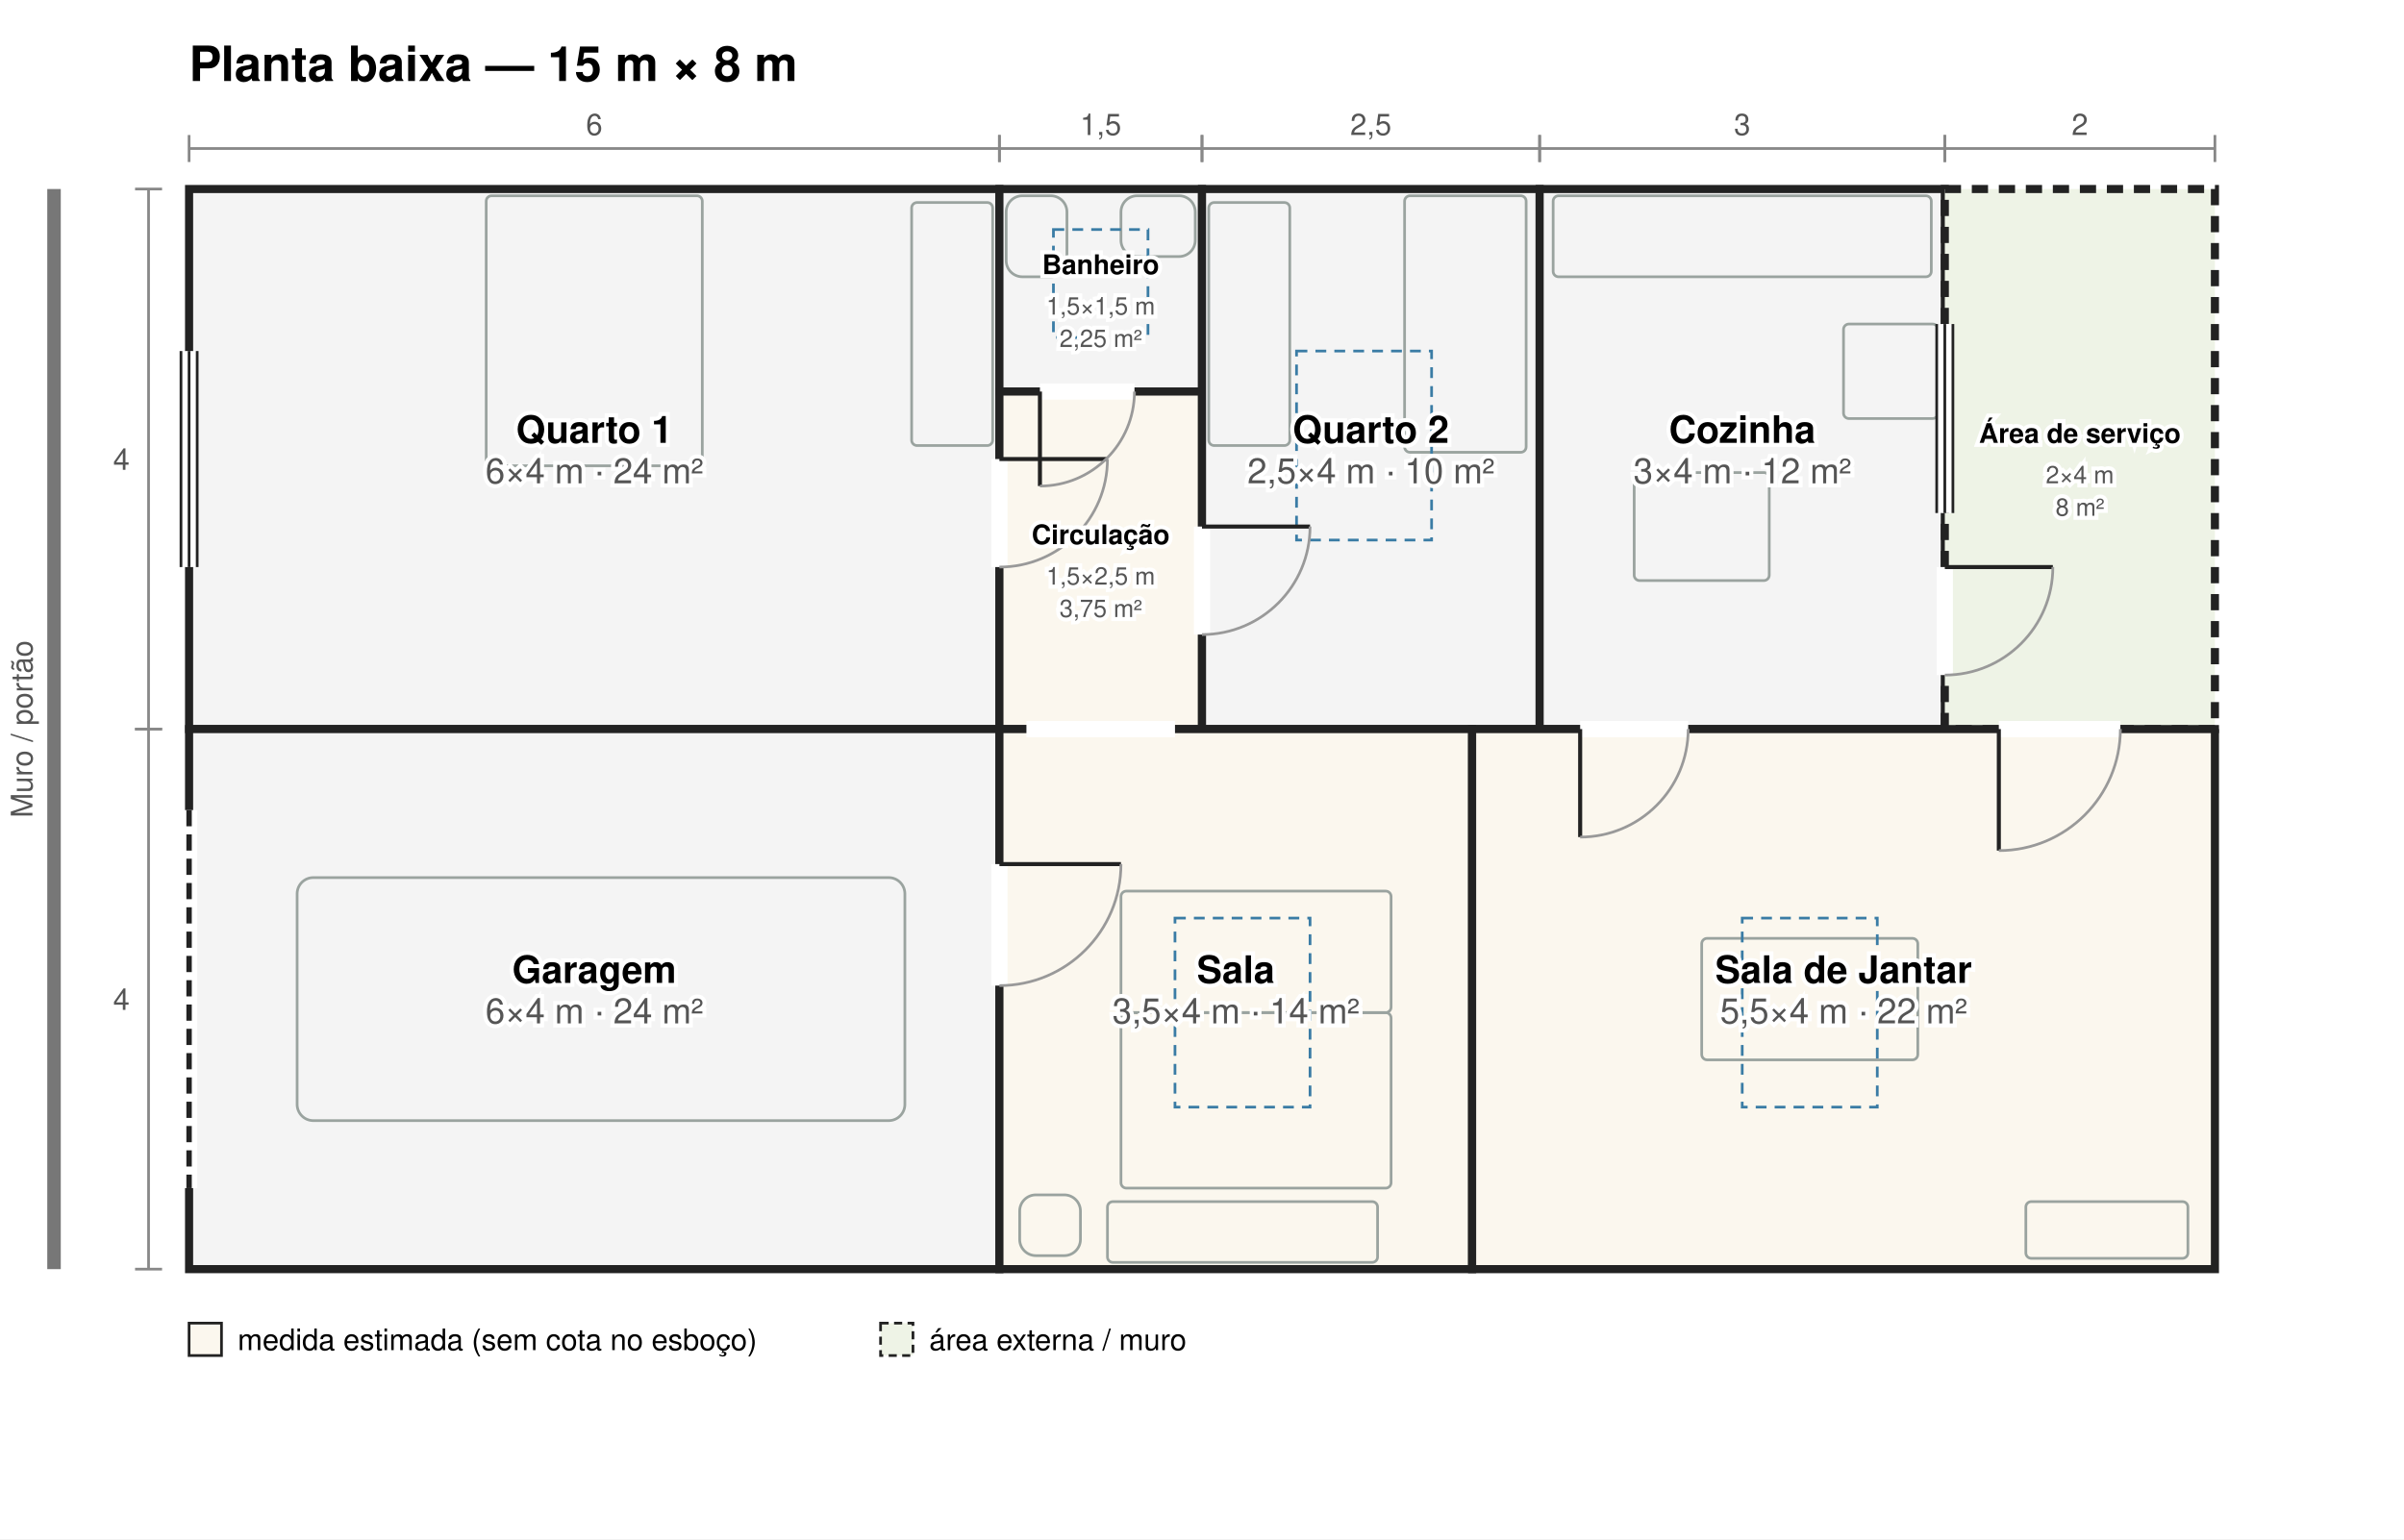
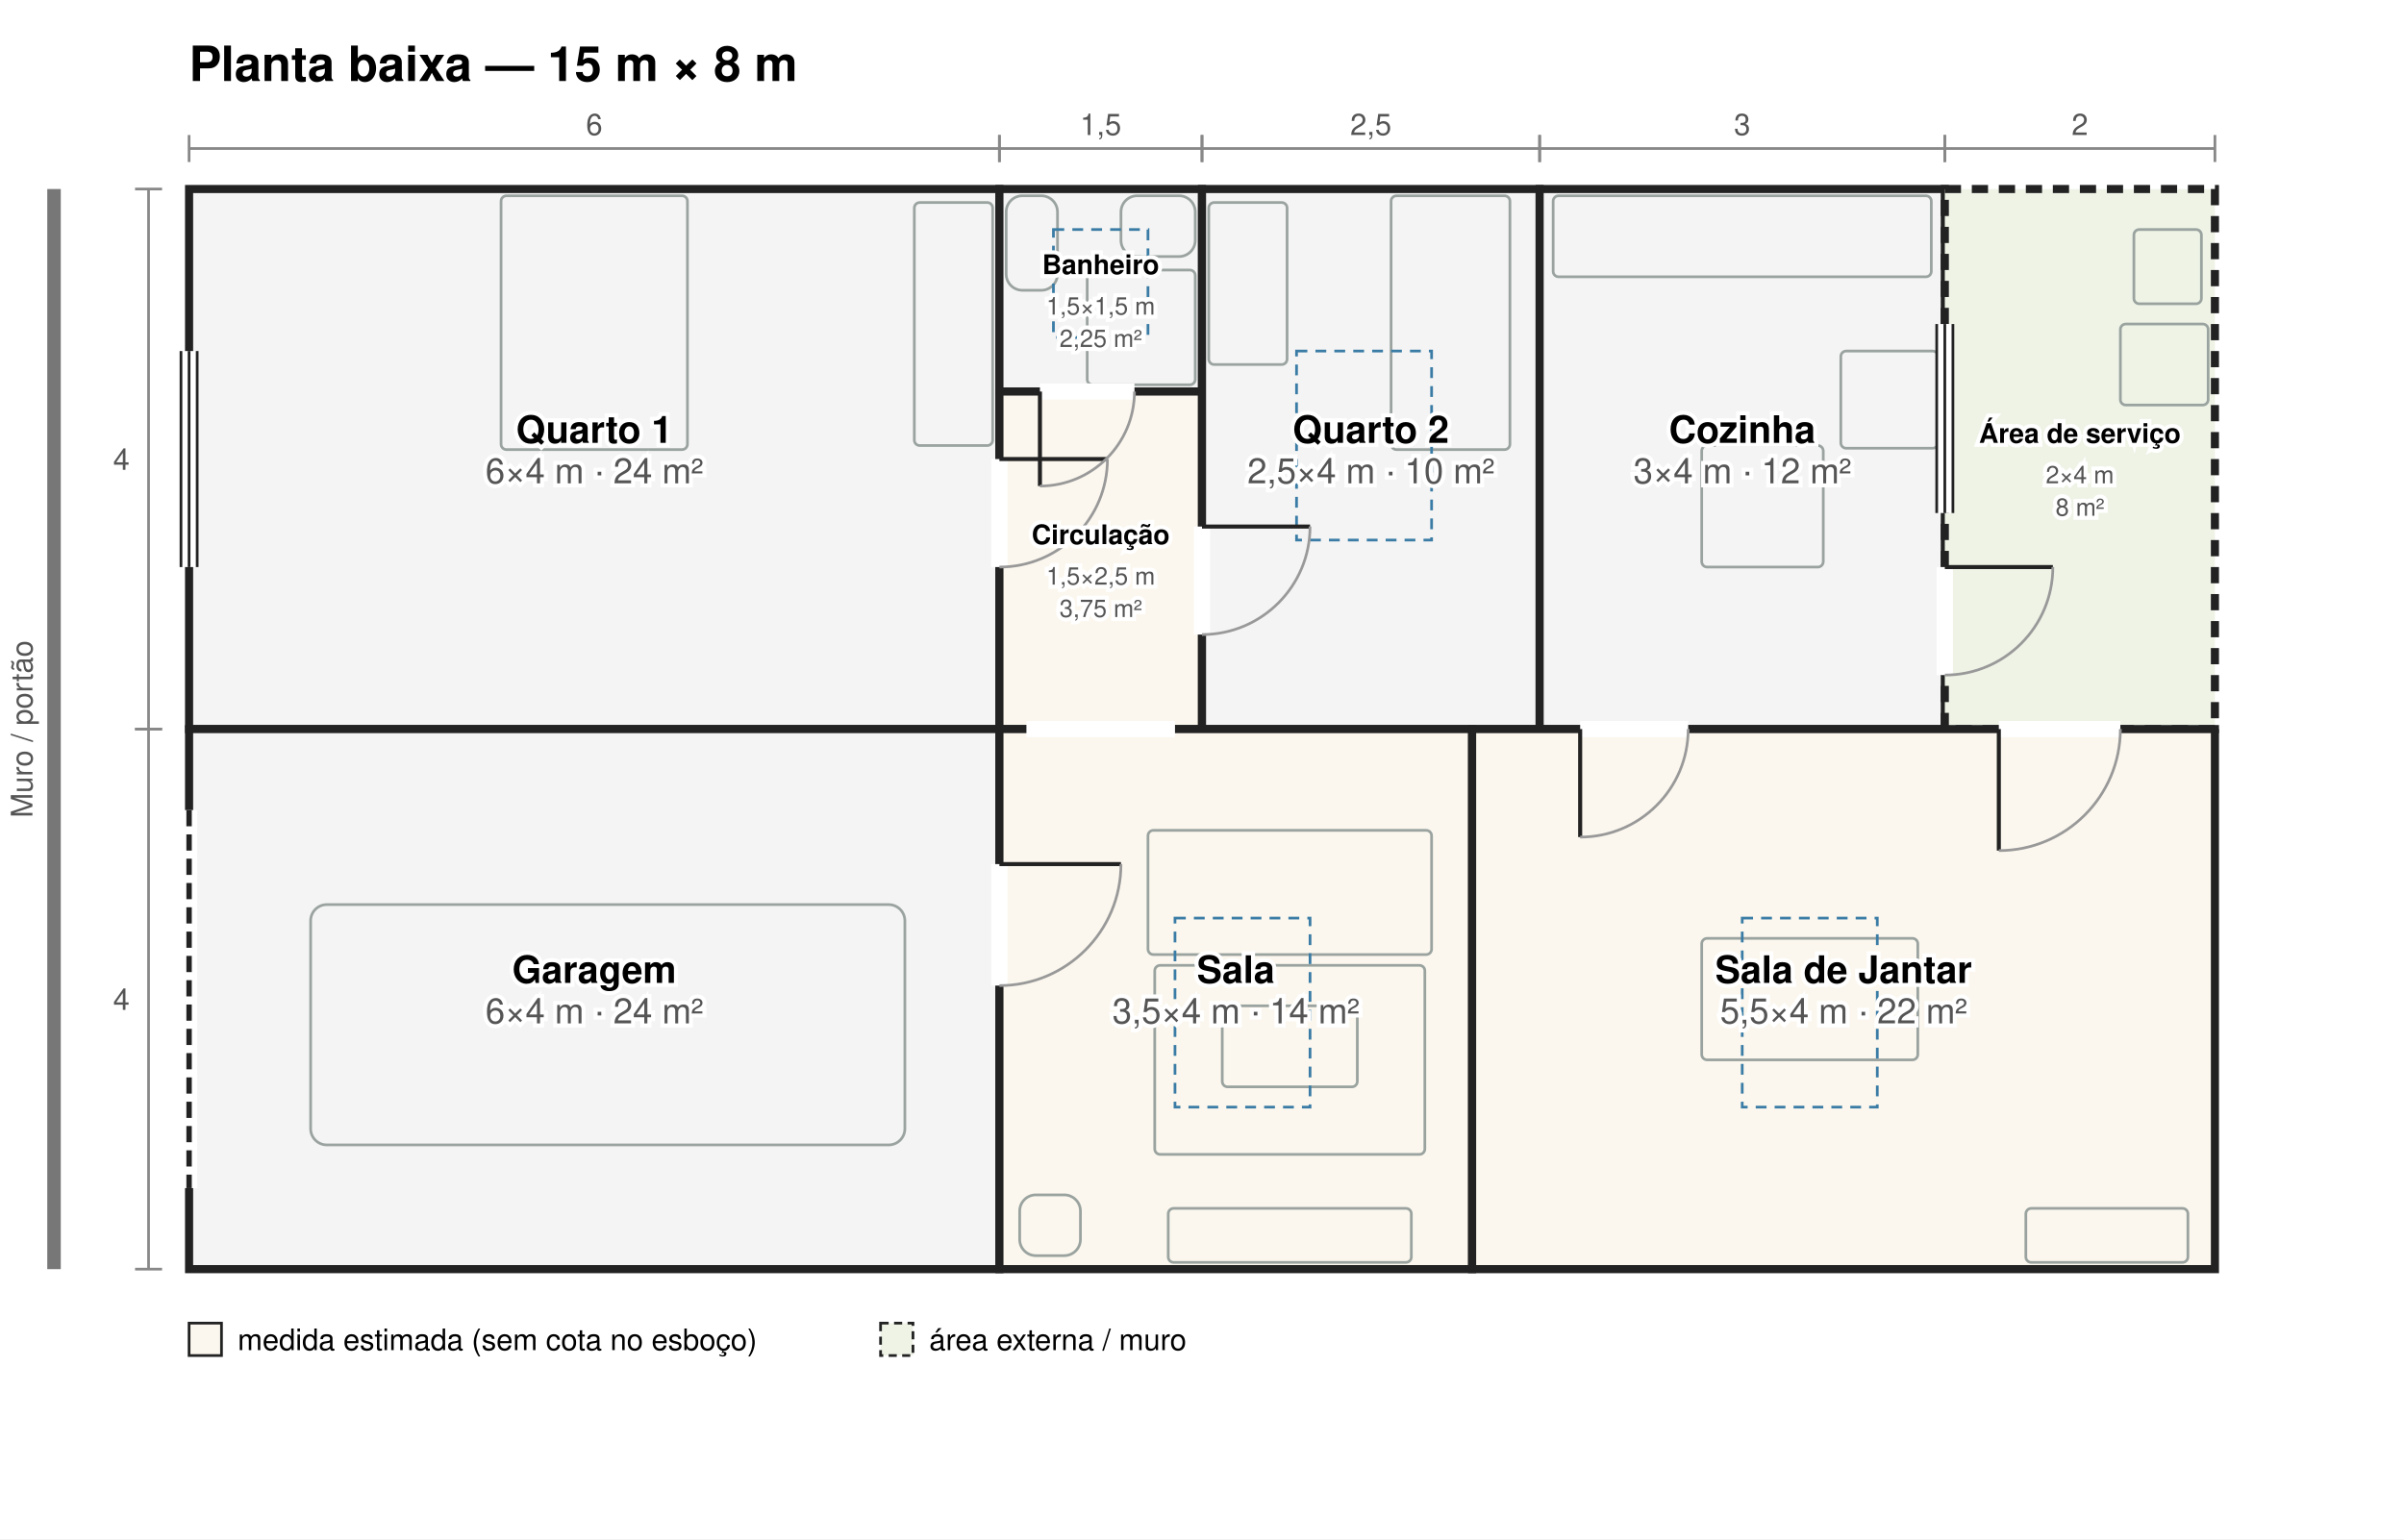
<svg xmlns="http://www.w3.org/2000/svg" width="890" height="570" font-family="Helvetica,Arial,sans-serif">
  <rect width="100%" height="100%" fill="#fff" />
  <text x="70" y="30" font-size="18" font-weight="bold">Planta baixa — 15 m × 8 m</text>
  <rect x="70" y="70" width="300" height="200" fill="#f4f4f4" stroke="#222" stroke-width="3" />
  <rect x="370" y="70" width="75.0" height="75.0" fill="#f4f4f4" stroke="#222" stroke-width="3" />
  <rect x="370" y="145.0" width="75.0" height="125.0" fill="#fbf7ee" stroke="#222" stroke-width="3" />
  <rect x="445.0" y="70" width="125.0" height="200" fill="#f4f4f4" stroke="#222" stroke-width="3" />
  <rect x="570" y="70" width="150" height="200" fill="#f4f4f4" stroke="#222" stroke-width="3" />
  <rect x="720" y="70" width="100" height="200" fill="#eef3e6" stroke="#222" stroke-width="3" stroke-dasharray="6 4" />
  <rect x="70" y="270" width="300" height="200" fill="#f4f4f4" stroke="#222" stroke-width="3" />
  <rect x="370" y="270" width="175.0" height="200" fill="#fbf7ee" stroke="#222" stroke-width="3" />
  <rect x="545.0" y="270" width="275.0" height="200" fill="#fbf7ee" stroke="#222" stroke-width="3" />
-   <rect x="180.0" y="72.5" width="80.0" height="100.0" rx="2" fill="none" stroke="#9aa39f" stroke-width="1" />
-   <rect x="337.5" y="75.0" width="30.0" height="90.0" rx="2" fill="none" stroke="#9aa39f" stroke-width="1" />
-   <rect x="372.5" y="72.5" width="22.5" height="30.0" rx="6" fill="none" stroke="#9aa39f" stroke-width="1" />
+   <rect x="185.5" y="72.5" width="69.0" height="94.0" rx="2" fill="none" stroke="#9aa39f" stroke-width="1" />
+   <rect x="338.5" y="75.0" width="29" height="90.0" rx="2" fill="none" stroke="#9aa39f" stroke-width="1" />
+   <rect x="372.5" y="72.5" width="19.0" height="35.0" rx="6" fill="none" stroke="#9aa39f" stroke-width="1" />
  <rect x="415.0" y="72.5" width="27.5" height="22.5" rx="6" fill="none" stroke="#9aa39f" stroke-width="1" />
-   <rect x="520.0" y="72.5" width="45.0" height="95.0" rx="2" fill="none" stroke="#9aa39f" stroke-width="1" />
-   <rect x="447.5" y="75.0" width="30.0" height="90.0" rx="2" fill="none" stroke="#9aa39f" stroke-width="1" />
+   <rect x="402.5" y="100.0" width="40.0" height="42.5" rx="2" fill="none" stroke="#9aa39f" stroke-width="1" />
+   <rect x="515.0" y="72.5" width="44.0" height="94.0" rx="2" fill="none" stroke="#9aa39f" stroke-width="1" />
+   <rect x="447.5" y="75.0" width="29" height="60.0" rx="2" fill="none" stroke="#9aa39f" stroke-width="1" />
  <rect x="575.0" y="72.5" width="140.0" height="30.0" rx="2" fill="none" stroke="#9aa39f" stroke-width="1" />
-   <rect x="682.5" y="120.0" width="35.0" height="35.0" rx="2" fill="none" stroke="#9aa39f" stroke-width="1" />
-   <rect x="605.0" y="175.0" width="50.0" height="40.0" rx="2" fill="none" stroke="#9aa39f" stroke-width="1" />
-   <rect x="110.0" y="325.0" width="225.0" height="90.0" rx="6" fill="none" stroke="#9aa39f" stroke-width="1" />
-   <rect x="410.0" y="445.0" width="100" height="22.5" rx="2" fill="none" stroke="#9aa39f" stroke-width="1" />
-   <rect x="415.0" y="375.0" width="100" height="65.0" rx="2" fill="none" stroke="#9aa39f" stroke-width="1" />
-   <rect x="415.0" y="330.0" width="100" height="45.0" rx="2" fill="none" stroke="#9aa39f" stroke-width="1" />
+   <rect x="681.5" y="130.0" width="36.0" height="36.0" rx="2" fill="none" stroke="#9aa39f" stroke-width="1" />
+   <rect x="630.0" y="165.0" width="45.0" height="45.0" rx="2" fill="none" stroke="#9aa39f" stroke-width="1" />
+   <rect x="790.0" y="85.0" width="25.0" height="27.5" rx="2" fill="none" stroke="#9aa39f" stroke-width="1" />
+   <rect x="785.0" y="120.0" width="32.5" height="30.0" rx="2" fill="none" stroke="#9aa39f" stroke-width="1" />
+   <rect x="115.0" y="335.0" width="220" height="89.0" rx="6" fill="none" stroke="#9aa39f" stroke-width="1" />
+   <rect x="432.5" y="447.5" width="90.0" height="20.0" rx="2" fill="none" stroke="#9aa39f" stroke-width="1" />
+   <rect x="427.5" y="357.5" width="100.0" height="70.0" rx="2" fill="none" stroke="#9aa39f" stroke-width="1" />
+   <rect x="425.0" y="307.5" width="105.0" height="46.0" rx="2" fill="none" stroke="#9aa39f" stroke-width="1" />
+   <rect x="452.5" y="372.5" width="50.0" height="30.0" rx="2" fill="none" stroke="#9aa39f" stroke-width="1" />
  <rect x="377.5" y="442.5" width="22.5" height="22.5" rx="6" fill="none" stroke="#9aa39f" stroke-width="1" />
  <rect x="630.0" y="347.5" width="80.0" height="45.0" rx="2" fill="none" stroke="#9aa39f" stroke-width="1" />
-   <rect x="750.0" y="445.0" width="60.0" height="21.0" rx="2" fill="none" stroke="#9aa39f" stroke-width="1" />
+   <rect x="750.0" y="447.5" width="60.0" height="20.0" rx="2" fill="none" stroke="#9aa39f" stroke-width="1" />
  <rect x="480" y="130.0" width="50" height="70.0" fill="none" stroke="#3a7ca5" stroke-width="1" stroke-dasharray="4 3" />
  <rect x="390.0" y="85.0" width="35.0" height="40.0" fill="none" stroke="#3a7ca5" stroke-width="1" stroke-dasharray="4 3" />
  <rect x="435.0" y="340.0" width="50" height="70.0" fill="none" stroke="#3a7ca5" stroke-width="1" stroke-dasharray="4 3" />
  <rect x="645.0" y="340.0" width="50" height="70.0" fill="none" stroke="#3a7ca5" stroke-width="1" stroke-dasharray="4 3" />
  <rect x="67" y="130.0" width="6" height="80.0" fill="#fff" />
  <line x1="67" y1="130.0" x2="67" y2="210.0" stroke="#222" stroke-width="1" />
  <line x1="70" y1="130.0" x2="70" y2="210.0" stroke="#222" stroke-width="1" />
  <line x1="73" y1="130.0" x2="73" y2="210.0" stroke="#222" stroke-width="1" />
  <rect x="67" y="300.0" width="6" height="140.0" fill="#fff" />
  <line x1="70" y1="300.0" x2="70" y2="440.0" stroke="#222" stroke-width="2" stroke-dasharray="6 3" />
  <rect x="367" y="170" width="6" height="40.0" fill="#fff" />
  <line x1="370" y1="170" x2="410.0" y2="170" stroke="#222" stroke-width="1.5" />
  <path d="M410.0,170 A40.0,40.0 0 0 1 370,210.0" fill="none" stroke="#999" stroke-width="1" />
  <rect x="385.0" y="142.0" width="35.0" height="6" fill="#fff" />
  <line x1="385.0" y1="145.0" x2="385.0" y2="180.0" stroke="#222" stroke-width="1.5" />
  <path d="M385.0,180.0 A35.0,35.0 0 0 0 420.0,145.0" fill="none" stroke="#999" stroke-width="1" />
  <rect x="442.0" y="195.0" width="6" height="40.0" fill="#fff" />
  <line x1="445.0" y1="195.0" x2="485.0" y2="195.0" stroke="#222" stroke-width="1.5" />
  <path d="M485.0,195.0 A40.0,40.0 0 0 1 445.0,235.0" fill="none" stroke="#999" stroke-width="1" />
  <rect x="380.0" y="267" width="55.0" height="6" fill="#fff" />
  <rect x="585.0" y="267" width="40.0" height="6" fill="#fff" />
  <line x1="585.0" y1="270" x2="585.0" y2="310.0" stroke="#222" stroke-width="1.5" />
  <path d="M585.0,310.0 A40.0,40.0 0 0 0 625.0,270" fill="none" stroke="#999" stroke-width="1" />
  <rect x="717" y="210.0" width="6" height="40.0" fill="#fff" />
  <line x1="720" y1="210.0" x2="760.0" y2="210.0" stroke="#222" stroke-width="1.5" />
  <path d="M760.0,210.0 A40.0,40.0 0 0 1 720,250.0" fill="none" stroke="#999" stroke-width="1" />
  <rect x="367" y="320" width="6" height="45.0" fill="#fff" />
  <line x1="370" y1="320" x2="415.0" y2="320" stroke="#222" stroke-width="1.5" />
  <path d="M415.0,320 A45.0,45.0 0 0 1 370,365.0" fill="none" stroke="#999" stroke-width="1" />
  <rect x="740.0" y="267" width="45.0" height="6" fill="#fff" />
  <line x1="740.0" y1="270" x2="740.0" y2="315.0" stroke="#222" stroke-width="1.5" />
  <path d="M740.0,315.0 A45.0,45.0 0 0 0 785.0,270" fill="none" stroke="#999" stroke-width="1" />
  <rect x="717" y="120" width="6" height="70.0" fill="#fff" />
  <line x1="717" y1="120" x2="717" y2="190.0" stroke="#222" stroke-width="1" />
  <line x1="720" y1="120" x2="720" y2="190.0" stroke="#222" stroke-width="1" />
  <line x1="723" y1="120" x2="723" y2="190.0" stroke="#222" stroke-width="1" />
  <line x1="20" y1="70" x2="20" y2="470" stroke="#777" stroke-width="5" />
  <text x="12" y="270.0" font-size="11" fill="#555" text-anchor="middle" transform="rotate(-90 12 270.0)">Muro / portão</text>
  <text x="220.0" y="164.0" font-size="14" text-anchor="middle" font-weight="bold" paint-order="stroke" stroke="#fff" stroke-width="3">Quarto 1</text>
  <text x="220.0" y="179.0" font-size="13" text-anchor="middle" fill="#555" paint-order="stroke" stroke="#fff" stroke-width="3">6×4 m · 24 m²</text>
  <text x="407.5" y="101.5" font-size="10" text-anchor="middle" font-weight="bold" paint-order="stroke" stroke="#fff" stroke-width="3">Banheiro</text>
  <text x="407.5" y="116.5" font-size="9" text-anchor="middle" fill="#555" paint-order="stroke" stroke="#fff" stroke-width="3">1,5×1,5 m</text>
  <text x="407.5" y="128.5" font-size="9" text-anchor="middle" fill="#555" paint-order="stroke" stroke="#fff" stroke-width="3">2,25 m²</text>
  <text x="407.5" y="201.5" font-size="10" text-anchor="middle" font-weight="bold" paint-order="stroke" stroke="#fff" stroke-width="3">Circulação</text>
  <text x="407.5" y="216.5" font-size="9" text-anchor="middle" fill="#555" paint-order="stroke" stroke="#fff" stroke-width="3">1,5×2,5 m</text>
  <text x="407.5" y="228.5" font-size="9" text-anchor="middle" fill="#555" paint-order="stroke" stroke="#fff" stroke-width="3">3,75 m²</text>
  <text x="507.5" y="164.0" font-size="14" text-anchor="middle" font-weight="bold" paint-order="stroke" stroke="#fff" stroke-width="3">Quarto 2</text>
  <text x="507.5" y="179.0" font-size="13" text-anchor="middle" fill="#555" paint-order="stroke" stroke="#fff" stroke-width="3">2,5×4 m · 10 m²</text>
  <text x="645.0" y="164.0" font-size="14" text-anchor="middle" font-weight="bold" paint-order="stroke" stroke="#fff" stroke-width="3">Cozinha</text>
  <text x="645.0" y="179.0" font-size="13" text-anchor="middle" fill="#555" paint-order="stroke" stroke="#fff" stroke-width="3">3×4 m · 12 m²</text>
  <text x="770.0" y="164.0" font-size="10" text-anchor="middle" font-weight="bold" paint-order="stroke" stroke="#fff" stroke-width="3">Área de serviço</text>
  <text x="770.0" y="179.0" font-size="9" text-anchor="middle" fill="#555" paint-order="stroke" stroke="#fff" stroke-width="3">2×4 m</text>
  <text x="770.0" y="191.0" font-size="9" text-anchor="middle" fill="#555" paint-order="stroke" stroke="#fff" stroke-width="3">8 m²</text>
  <text x="220.0" y="364.0" font-size="14" text-anchor="middle" font-weight="bold" paint-order="stroke" stroke="#fff" stroke-width="3">Garagem</text>
  <text x="220.0" y="379.0" font-size="13" text-anchor="middle" fill="#555" paint-order="stroke" stroke="#fff" stroke-width="3">6×4 m · 24 m²</text>
  <text x="457.5" y="364.0" font-size="14" text-anchor="middle" font-weight="bold" paint-order="stroke" stroke="#fff" stroke-width="3">Sala</text>
  <text x="457.5" y="379.0" font-size="13" text-anchor="middle" fill="#555" paint-order="stroke" stroke="#fff" stroke-width="3">3,5×4 m · 14 m²</text>
  <text x="682.5" y="364.0" font-size="14" text-anchor="middle" font-weight="bold" paint-order="stroke" stroke="#fff" stroke-width="3">Sala de Jantar</text>
  <text x="682.5" y="379.0" font-size="13" text-anchor="middle" fill="#555" paint-order="stroke" stroke="#fff" stroke-width="3">5,5×4 m · 22 m²</text>
  <line x1="70" y1="55" x2="370" y2="55" stroke="#888" />
  <line x1="70" y1="50" x2="70" y2="60" stroke="#888" />
  <line x1="370" y1="50" x2="370" y2="60" stroke="#888" />
  <text x="220.0" y="50" font-size="11" text-anchor="middle" fill="#555">6</text>
  <line x1="370" y1="55" x2="445.0" y2="55" stroke="#888" />
  <line x1="370" y1="50" x2="370" y2="60" stroke="#888" />
  <line x1="445.0" y1="50" x2="445.0" y2="60" stroke="#888" />
  <text x="407.5" y="50" font-size="11" text-anchor="middle" fill="#555">1,5</text>
  <line x1="445.0" y1="55" x2="570.0" y2="55" stroke="#888" />
  <line x1="445.0" y1="50" x2="445.0" y2="60" stroke="#888" />
  <line x1="570.0" y1="50" x2="570.0" y2="60" stroke="#888" />
  <text x="507.5" y="50" font-size="11" text-anchor="middle" fill="#555">2,5</text>
  <line x1="570" y1="55" x2="720" y2="55" stroke="#888" />
  <line x1="570" y1="50" x2="570" y2="60" stroke="#888" />
  <line x1="720" y1="50" x2="720" y2="60" stroke="#888" />
  <text x="645.0" y="50" font-size="11" text-anchor="middle" fill="#555">3</text>
  <line x1="720" y1="55" x2="820" y2="55" stroke="#888" />
  <line x1="720" y1="50" x2="720" y2="60" stroke="#888" />
  <line x1="820" y1="50" x2="820" y2="60" stroke="#888" />
  <text x="770.0" y="50" font-size="11" text-anchor="middle" fill="#555">2</text>
  <line x1="55" y1="70" x2="55" y2="270" stroke="#888" />
  <line x1="50" y1="70" x2="60" y2="70" stroke="#888" />
  <line x1="50" y1="270" x2="60" y2="270" stroke="#888" />
  <text x="48" y="174.0" font-size="11" text-anchor="end" fill="#555">4</text>
  <line x1="55" y1="270" x2="55" y2="470" stroke="#888" />
  <line x1="50" y1="270" x2="60" y2="270" stroke="#888" />
  <line x1="50" y1="470" x2="60" y2="470" stroke="#888" />
  <text x="48" y="374.0" font-size="11" text-anchor="end" fill="#555">4</text>
  <rect x="70" y="490" width="12" height="12" fill="#fbf7ee" stroke="#222" />
  <text x="88" y="500" font-size="11">medida estimada (sem cota no esboço)</text>
  <rect x="326" y="490" width="12" height="12" fill="#eef3e6" stroke="#222" stroke-dasharray="3 2" />
  <text x="344" y="500" font-size="11">área externa / muro</text>
</svg>
